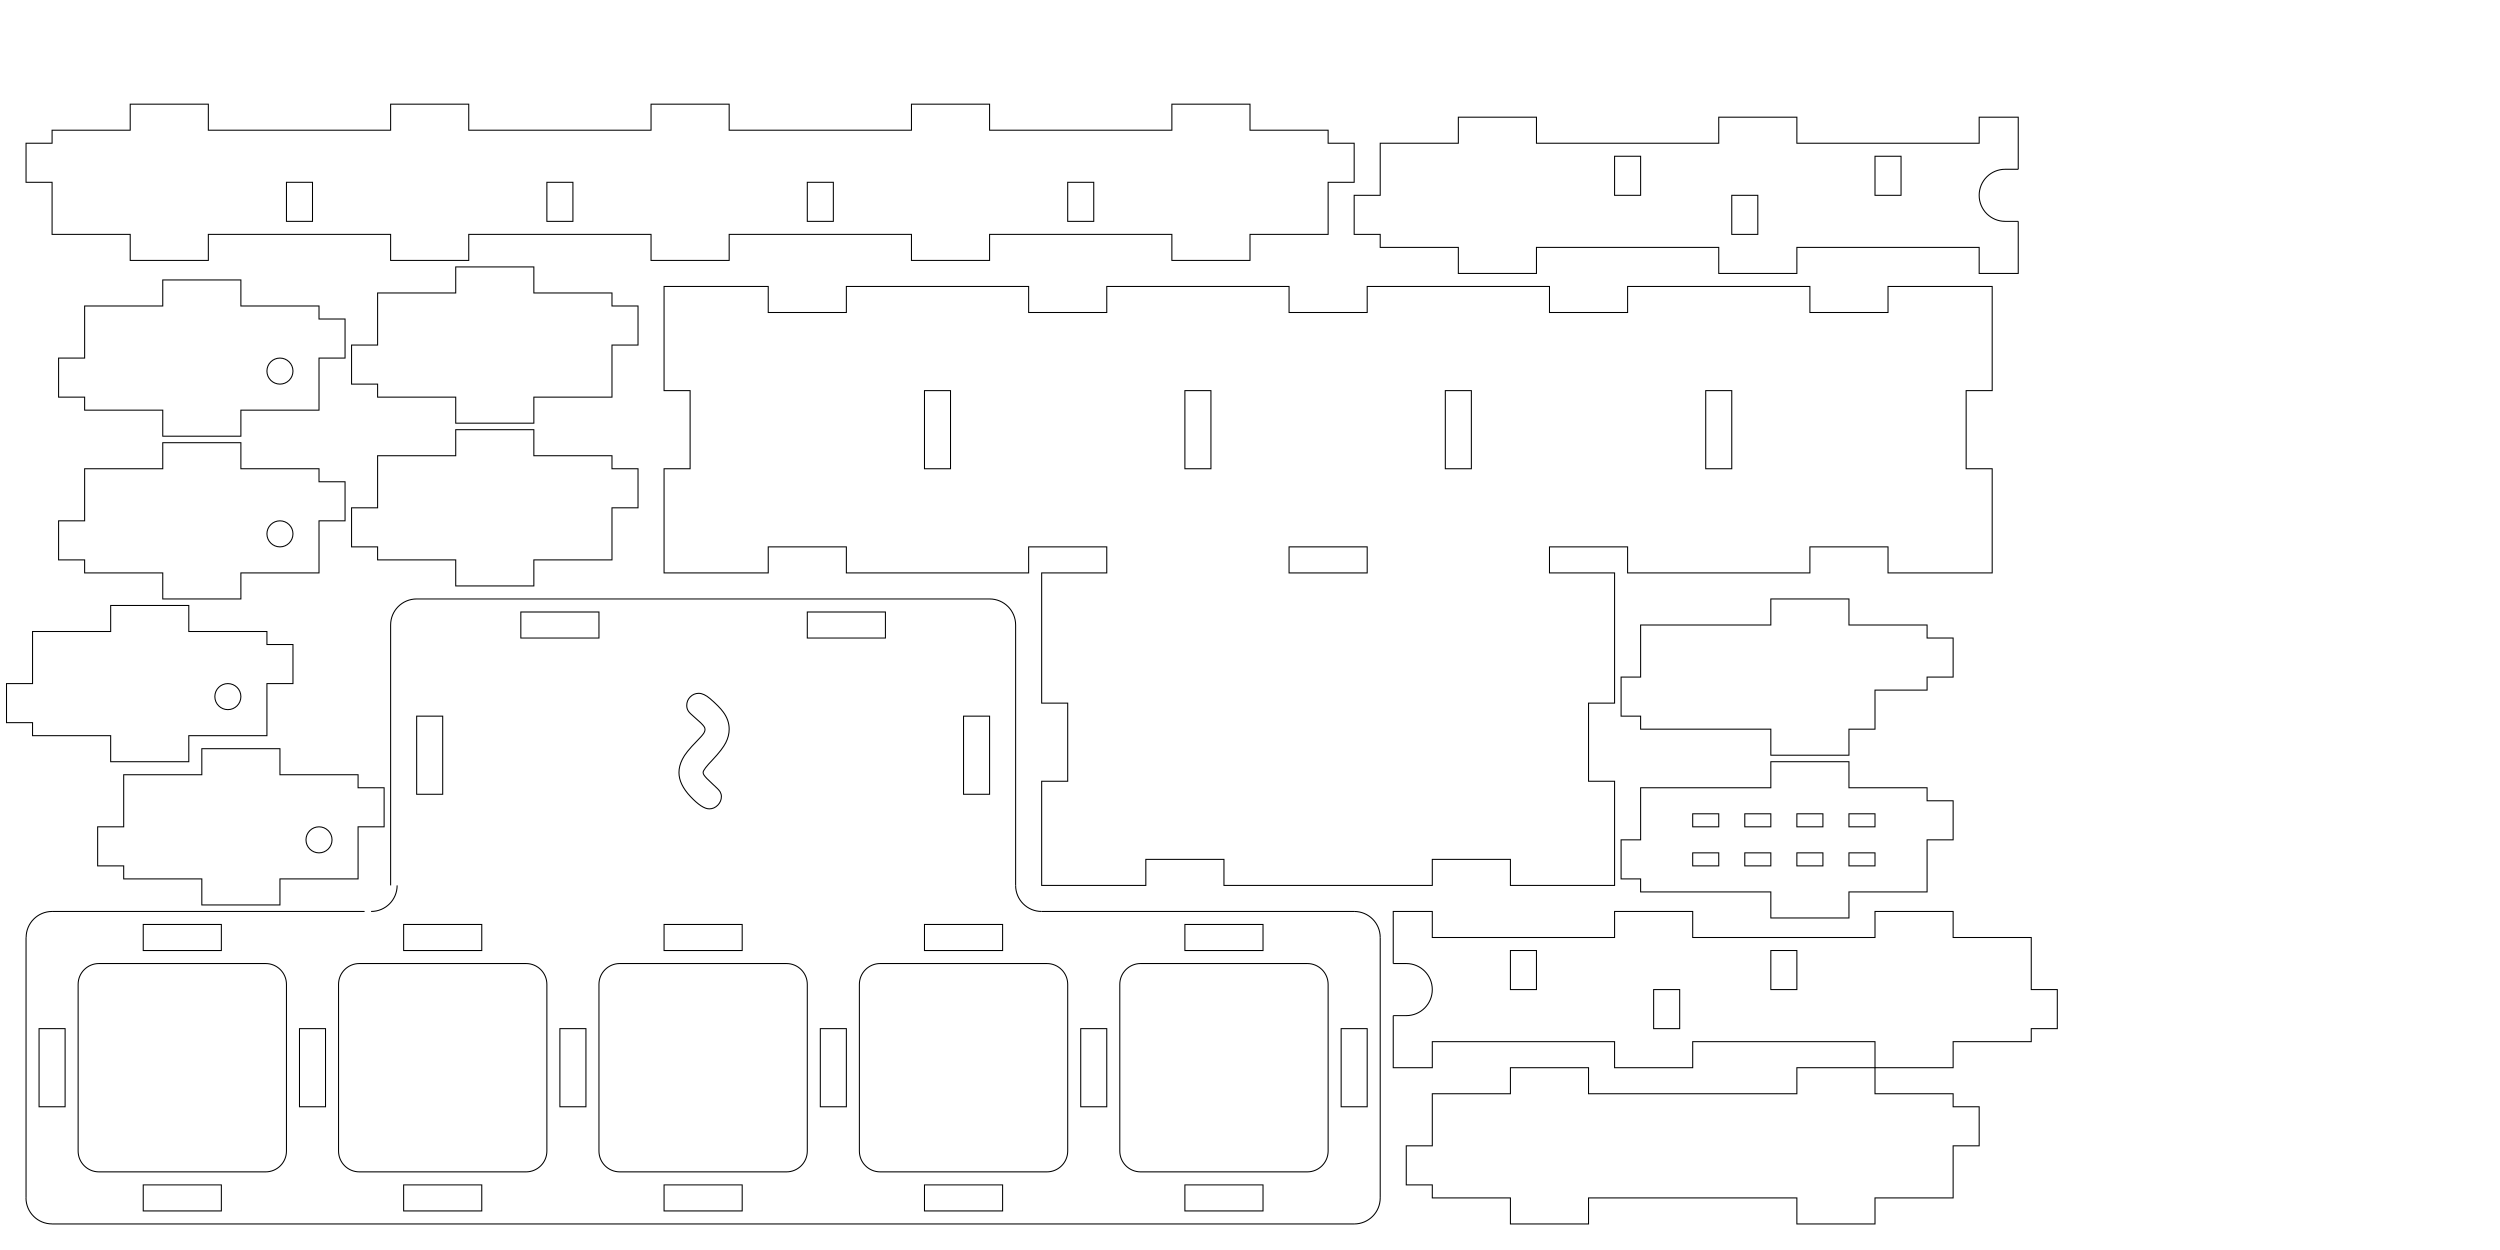
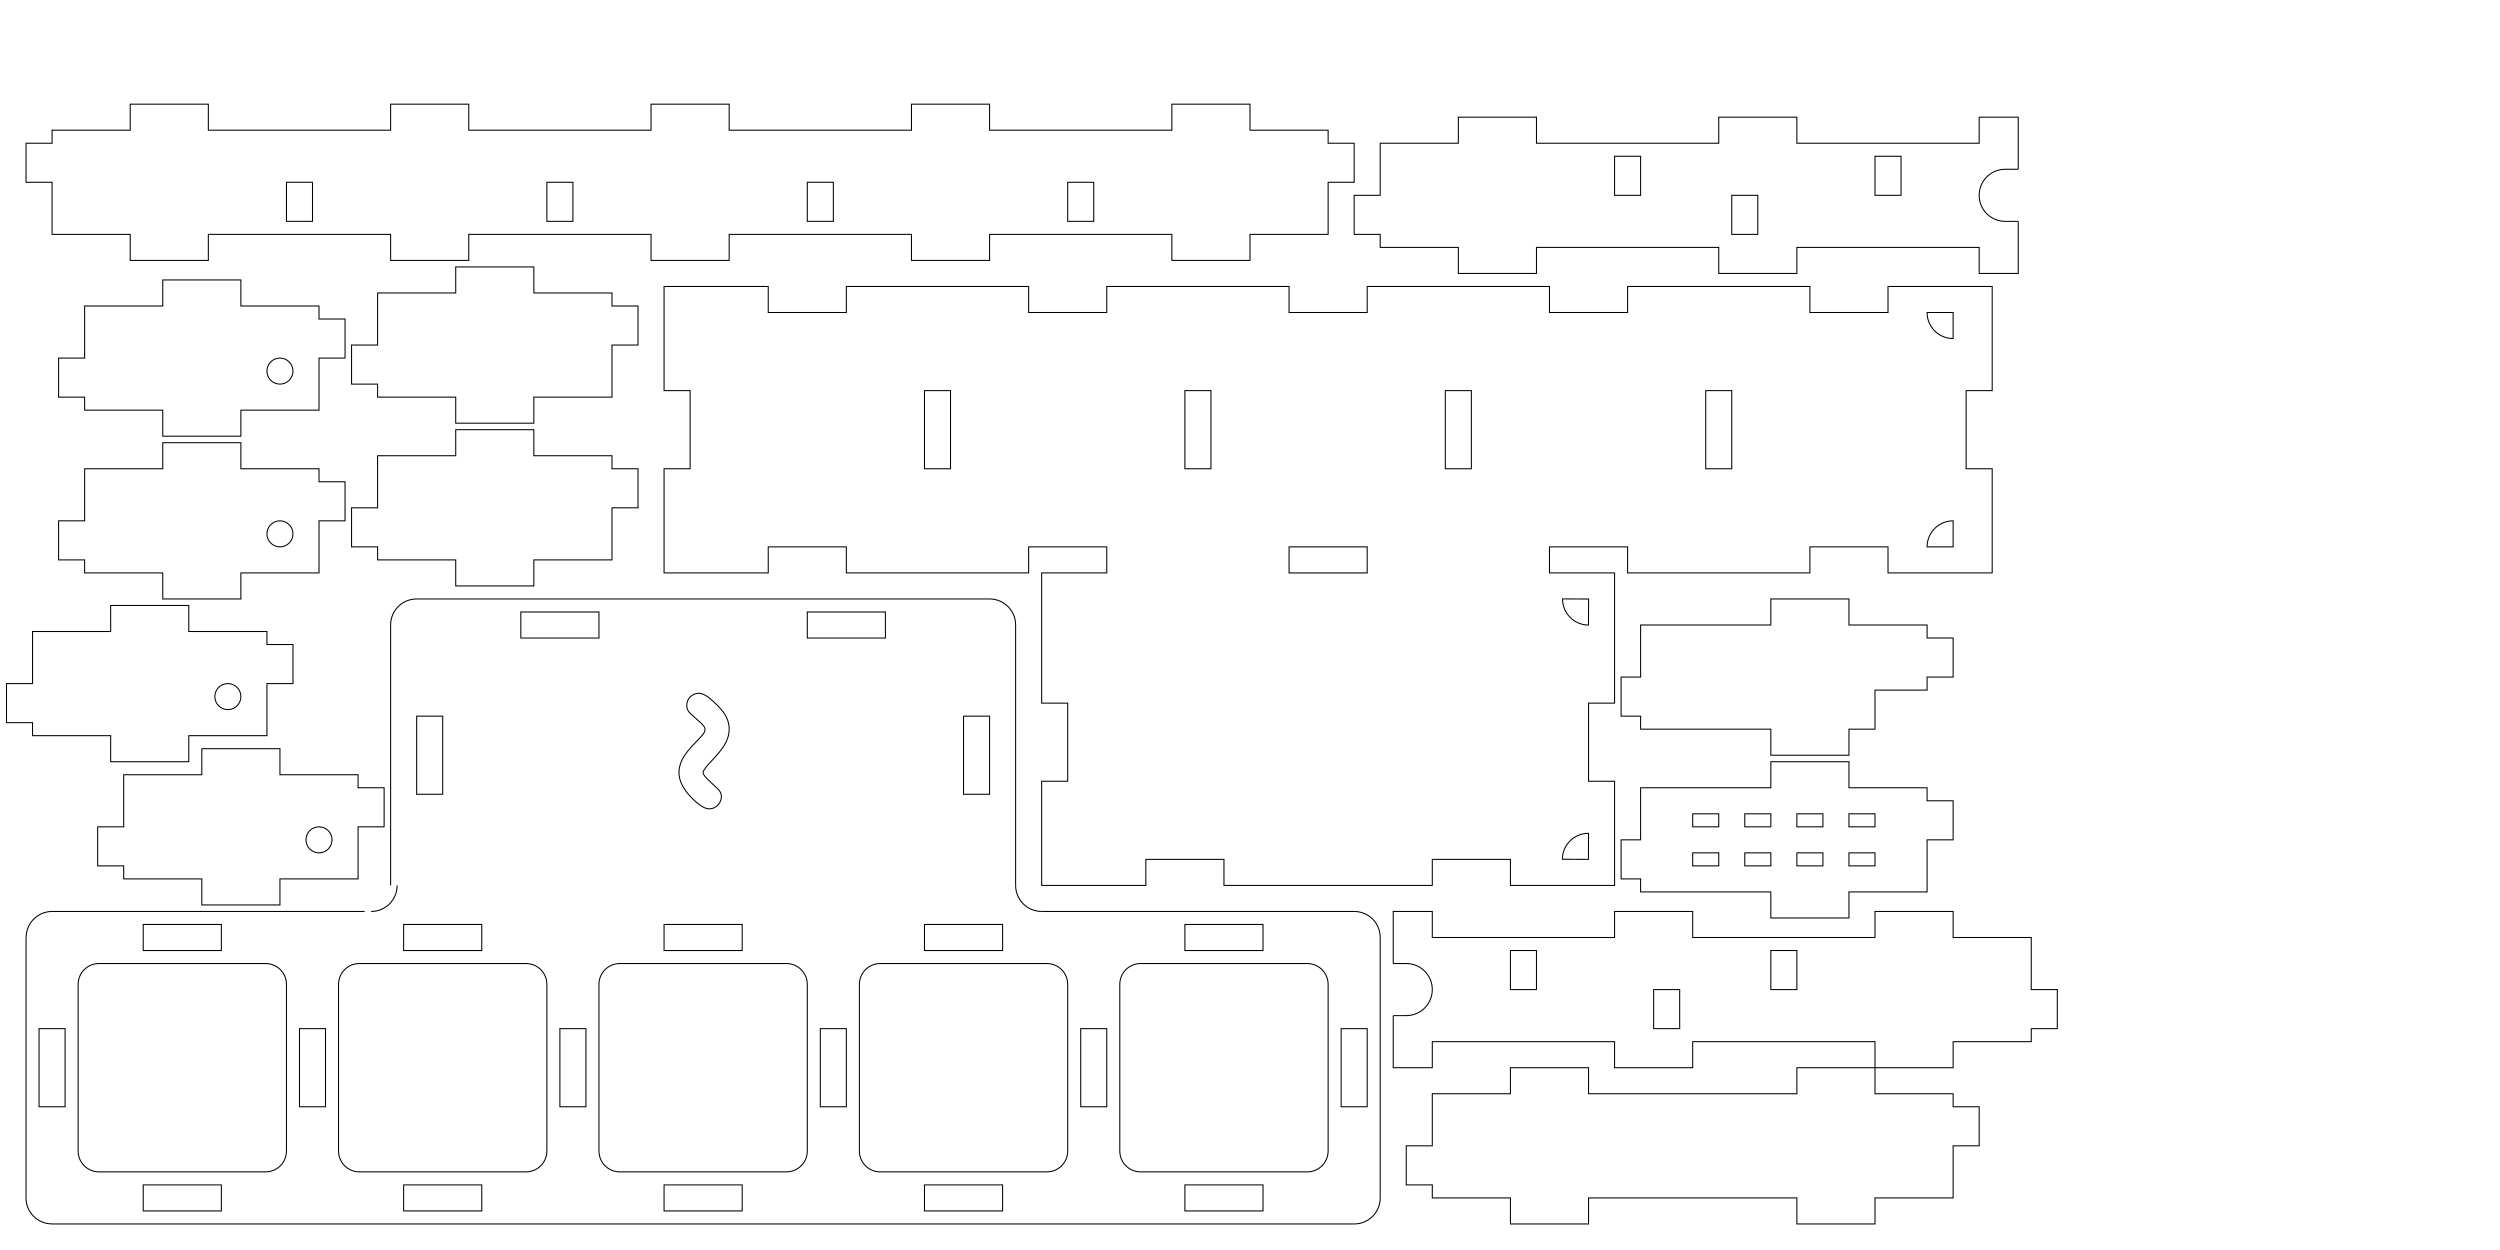
<svg xmlns="http://www.w3.org/2000/svg" width="2160" height="1080" id="svg2" version="1.1">
  <defs id="defs4" />
  <g id="layer1" transform="translate(0,27.638)" style="opacity:0.5;display:none">
    <rect style="fill:none;stroke:#ff0000;stroke-width:1.5;stroke-miterlimit:4;stroke-opacity:1;stroke-dasharray:none" id="rect3083" width="270" height="270" x="-630" y="782.362" rx="22.5" ry="22.5" />
    <rect style="fill:none;stroke:#ff0000;stroke-width:1.5;stroke-miterlimit:4;stroke-opacity:1;stroke-dasharray:none" id="rect3220" width="270" height="540" x="-360" y="197.362" rx="22.5" ry="22.5" />
    <rect style="fill:none;stroke:#ff0000;stroke-width:1.5;stroke-miterlimit:4;stroke-opacity:1;stroke-dasharray:none" id="rect3227" width="225" height="423" x="-360" y="253.612" rx="0" ry="0" />
    <rect style="fill:none;stroke:#ff0000;stroke-width:1.5;stroke-miterlimit:4;stroke-opacity:1;stroke-dasharray:none" id="rect3083-5" width="270" height="270" x="-630" y="557.362" rx="0" ry="0" />
    <rect style="fill:none;stroke:#ff0000;stroke-width:1.5;stroke-miterlimit:4;stroke-opacity:1;stroke-dasharray:none" id="rect3083-5-8" width="270" height="270" x="-630" y="332.362" rx="0" ry="0" />
    <rect style="fill:none;stroke:#ff0000;stroke-width:1.5;stroke-miterlimit:4;stroke-opacity:1;stroke-dasharray:none" id="rect3083-5-89" width="270" height="270" x="-630" y="107.362" rx="0" ry="0" />
    <rect style="fill:none;stroke:#ff0000;stroke-width:1.5;stroke-miterlimit:4;stroke-opacity:1;stroke-dasharray:none" id="rect3083-5-6" width="270" height="270" x="-630" y="-117.638" rx="22.5" ry="22.5" />
    <rect style="fill:none;stroke:#ff0000;stroke-width:1.53;stroke-miterlimit:4;stroke-opacity:1;stroke-dasharray:none;display:inline" id="rect4531" width="202.5" height="90" x="-315" y="849.862" rx="0" ry="0" />
    <rect style="fill:none;stroke:#ff0000;stroke-width:1.53;stroke-miterlimit:4;stroke-opacity:1;stroke-dasharray:none;display:inline" id="rect4693" width="1102.5" height="90" x="45" y="-140.138" />
  </g>
  <g id="layer3" style="display:inline">
    <rect transform="matrix(0,-1,1,0,0,0)" style="fill:none;stroke:#000000;stroke-width:0.9;stroke-miterlimit:4;stroke-opacity:1;stroke-dasharray:none" id="rect3157" width="180" height="180" x="-1012.5" y="967.5" rx="18" ry="18" />
    <rect transform="matrix(0,-1,1,0,0,0)" style="fill:none;stroke:#000000;stroke-width:0.9;stroke-miterlimit:4;stroke-opacity:1;stroke-dasharray:none" id="rect3225-2" width="22.5" height="67.5" x="-1046.25" y="1023.75" rx="2.4784607e-05" ry="0" />
    <rect transform="matrix(0,-1,1,0,0,0)" style="fill:none;stroke:#000000;stroke-width:0.9;stroke-miterlimit:4;stroke-opacity:1;stroke-dasharray:none" id="rect3225-2-6" width="22.5" height="67.5" x="-821.25" y="1023.75" rx="2.4784607e-05" ry="0" />
    <rect style="fill:none;stroke:#000000;stroke-width:0.9;stroke-miterlimit:4;stroke-opacity:1;stroke-dasharray:none" id="rect3225-2-1" width="22.5" height="67.5" x="-1181.25" y="-956.25" rx="2.4784607e-05" ry="0" transform="scale(-1,-1)" />
    <rect transform="matrix(0,-1,1,0,0,0)" style="fill:none;stroke:#000000;stroke-width:0.9;stroke-miterlimit:4;stroke-opacity:1;stroke-dasharray:none" id="rect3157-5" width="180" height="180" x="-1012.5" y="742.5" rx="18" ry="18" />
    <rect transform="matrix(0,-1,1,0,0,0)" style="fill:none;stroke:#000000;stroke-width:0.9;stroke-miterlimit:4;stroke-opacity:1;stroke-dasharray:none" id="rect3225-2-12" width="22.5" height="67.5" x="-1046.25" y="798.75" rx="2.4784607e-05" ry="0" />
    <rect transform="matrix(0,-1,1,0,0,0)" style="fill:none;stroke:#000000;stroke-width:0.9;stroke-miterlimit:4;stroke-opacity:1;stroke-dasharray:none" id="rect3225-2-6-1" width="22.5" height="67.5" x="-821.25" y="798.75" rx="2.4784607e-05" ry="0" />
    <rect style="fill:none;stroke:#000000;stroke-width:0.9;stroke-miterlimit:4;stroke-opacity:1;stroke-dasharray:none" id="rect3225-2-1-2" width="22.5" height="67.5" x="-956.25" y="-956.25" rx="2.4784607e-05" ry="0" transform="scale(-1,-1)" />
    <rect transform="matrix(0,-1,1,0,0,0)" style="fill:none;stroke:#000000;stroke-width:0.9;stroke-miterlimit:4;stroke-opacity:1;stroke-dasharray:none" id="rect3157-5-3" width="180" height="180" x="-1012.5" y="517.5" rx="18" ry="18" />
    <rect transform="matrix(0,-1,1,0,0,0)" style="fill:none;stroke:#000000;stroke-width:0.9;stroke-miterlimit:4;stroke-opacity:1;stroke-dasharray:none" id="rect3225-2-12-7" width="22.5" height="67.5" x="-1046.25" y="573.75" rx="2.4784607e-05" ry="0" />
    <rect transform="matrix(0,-1,1,0,0,0)" style="fill:none;stroke:#000000;stroke-width:0.9;stroke-miterlimit:4;stroke-opacity:1;stroke-dasharray:none" id="rect3225-2-6-1-1" width="22.5" height="67.5" x="-821.25" y="573.75" rx="2.4784607e-05" ry="0" />
    <rect style="fill:none;stroke:#000000;stroke-width:0.9;stroke-miterlimit:4;stroke-opacity:1;stroke-dasharray:none" id="rect3225-2-1-2-1" width="22.5" height="67.5" x="-731.25" y="-956.25" rx="2.4784607e-05" ry="0" transform="scale(-1,-1)" />
    <rect transform="matrix(0,-1,1,0,0,0)" style="fill:none;stroke:#000000;stroke-width:0.9;stroke-miterlimit:4;stroke-opacity:1;stroke-dasharray:none" id="rect3157-5-7" width="180" height="180" x="-1012.5" y="292.5" rx="18" ry="18" />
    <rect transform="matrix(0,-1,1,0,0,0)" style="fill:none;stroke:#000000;stroke-width:0.9;stroke-miterlimit:4;stroke-opacity:1;stroke-dasharray:none" id="rect3225-2-12-5" width="22.5" height="67.5" x="-1046.25" y="348.75" rx="2.4784607e-05" ry="0" />
    <rect transform="matrix(0,-1,1,0,0,0)" style="fill:none;stroke:#000000;stroke-width:0.9;stroke-miterlimit:4;stroke-opacity:1;stroke-dasharray:none" id="rect3225-2-6-1-4" width="22.5" height="67.5" x="-821.25" y="348.75" rx="2.4784607e-05" ry="0" />
    <rect style="fill:none;stroke:#000000;stroke-width:0.9;stroke-miterlimit:4;stroke-opacity:1;stroke-dasharray:none" id="rect3225-2-1-2-0" width="22.5" height="67.5" x="-506.25" y="-956.25" rx="2.4784607e-05" ry="0" transform="scale(-1,-1)" />
    <rect transform="matrix(0,-1,1,0,0,0)" style="fill:none;stroke:#000000;stroke-width:0.9;stroke-miterlimit:4;stroke-opacity:1;stroke-dasharray:none" id="rect3157-5-4" width="180" height="180" x="-1012.5" y="67.5" rx="18" ry="18" />
    <rect transform="matrix(0,-1,1,0,0,0)" style="fill:none;stroke:#000000;stroke-width:0.9;stroke-miterlimit:4;stroke-opacity:1;stroke-dasharray:none" id="rect3225-2-12-8" width="22.5" height="67.5" x="-1046.25" y="123.75" rx="2.4784607e-05" ry="0" />
    <rect transform="matrix(0,-1,1,0,0,0)" style="fill:none;stroke:#000000;stroke-width:0.9;stroke-miterlimit:4;stroke-opacity:1;stroke-dasharray:none" id="rect3225-2-6-1-17" width="22.5" height="67.5" x="-821.25" y="123.75" rx="2.4784607e-05" ry="0" />
    <rect style="fill:none;stroke:#000000;stroke-width:0.9;stroke-miterlimit:4;stroke-opacity:1;stroke-dasharray:none" id="rect3225-2-1-2-9" width="22.5" height="67.5" x="-281.25" y="-956.25" rx="2.4784607e-05" ry="0" transform="scale(-1,-1)" />
    <rect style="fill:none;stroke:#000000;stroke-width:0.9;stroke-miterlimit:4;stroke-opacity:1;stroke-dasharray:none" id="rect3225-2-1-2-9-5" width="22.5" height="67.5" x="-56.25" y="-956.25" rx="2.4784607e-05" ry="0" transform="scale(-1,-1)" />
    <rect transform="matrix(0,-1,1,0,0,0)" style="fill:none;stroke:#000000;stroke-width:0.9;stroke-miterlimit:4;stroke-opacity:1;stroke-dasharray:none" id="rect3225-2-6-1-4-6" width="22.5" height="67.5" x="-551.25" y="450" rx="2.4784607e-05" ry="0" />
    <rect transform="matrix(0,-1,1,0,0,0)" style="fill:none;stroke:#000000;stroke-width:0.9;stroke-miterlimit:4;stroke-opacity:1;stroke-dasharray:none" id="rect3225-2-6-1-4-6-4" width="22.5" height="67.5" x="-551.25" y="697.5" rx="2.4784607e-05" ry="0" />
    <rect style="fill:none;stroke:#000000;stroke-width:0.9;stroke-miterlimit:4;stroke-opacity:1;stroke-dasharray:none" id="rect3225-2-6-1-4-6-6" width="22.5" height="67.5" x="-382.5" y="-686.25" rx="2.4784607e-05" ry="0" transform="scale(-1,-1)" />
    <rect style="fill:none;stroke:#000000;stroke-width:0.9;stroke-miterlimit:4;stroke-opacity:1;stroke-dasharray:none" id="rect3225-2-6-1-4-6-6-8" width="22.5" height="67.5" x="-855" y="-686.25" rx="2.4784607e-05" ry="0" transform="scale(-1,-1)" />
    <path style="fill:none;stroke:#000000;stroke-width:0.9;stroke-miterlimit:4;stroke-opacity:1;stroke-dasharray:none" d="m 337.5,765 0,-225 c 0,-12.465 10.035,-22.5 22.5,-22.5 l 495,0 c 12.465,0 22.5,10.035 22.5,22.5 l 0,225" id="rect3220-5" />
    <path style="fill:none;stroke:#000000;stroke-width:0.9;stroke-miterlimit:4;stroke-opacity:1;display:inline;stroke-dasharray:none" d="m 343.125,765 c 0,12.465 -10.035,22.5 -22.5,22.5" id="rect3220-5-4" />
    <path style="fill:none;stroke:#000000;stroke-width:0.9;stroke-miterlimit:4;stroke-opacity:1;display:inline;stroke-dasharray:none" d="m 900,787.5 c -12.465,0 -22.5,-10.035 -22.5,-22.5" id="rect3220-5-4-6" />
    <path style="fill:none;stroke:#000000;stroke-width:0.9;stroke-miterlimit:4;stroke-opacity:1;display:inline;stroke-dasharray:none" d="m 1192.5,1035 c 0,12.465 -10.035,22.5 -22.5,22.5" id="rect3220-5-4-7" />
    <path style="fill:none;stroke:#000000;stroke-width:0.9;stroke-miterlimit:4;stroke-opacity:1;display:inline;stroke-dasharray:none" d="m 1170,787.5 c 12.465,0 22.5,10.035 22.5,22.5" id="rect3220-5-4-7-1" />
    <path style="fill:none;stroke:#000000;stroke-width:0.9;stroke-linecap:butt;stroke-linejoin:miter;stroke-opacity:1;stroke-miterlimit:4;stroke-dasharray:none" d="m 900,787.5 270,0" id="path4476" />
    <path style="fill:none;stroke:#000000;stroke-width:0.9;stroke-linecap:butt;stroke-linejoin:miter;stroke-opacity:1;stroke-miterlimit:4;stroke-dasharray:none" d="M 1192.5,810 1192.5,1035" id="path4478" />
    <path style="fill:none;stroke:#000000;stroke-width:0.9;stroke-linecap:butt;stroke-linejoin:miter;stroke-opacity:1;stroke-miterlimit:4;stroke-dasharray:none" d="m 1170,1057.5 -1125,0" id="path4480" />
    <path style="fill:none;stroke:#000000;stroke-width:0.9;stroke-linecap:butt;stroke-linejoin:miter;stroke-opacity:1;stroke-miterlimit:4;stroke-dasharray:none" d="m 22.5,1035 0,-225" id="path4482" />
    <path style="fill:none;stroke:#000000;stroke-width:0.9;stroke-linecap:butt;stroke-linejoin:miter;stroke-opacity:1;stroke-miterlimit:4;stroke-dasharray:none" d="m 45,787.5 270,0" id="path4484" />
    <path style="fill:none;stroke:#000000;stroke-width:0.9;stroke-miterlimit:4;stroke-opacity:1;display:inline;stroke-dasharray:none" d="m 45.041,1057.458 c -12.465,0.046 -22.537,-9.952 -22.583,-22.417" id="rect3220-5-4-64" />
    <path style="fill:none;stroke:#000000;stroke-width:0.9;stroke-miterlimit:4;stroke-opacity:1;display:inline;stroke-dasharray:none" d="M 22.583,810.083 C 22.537,797.618 32.535,787.546 45,787.5" id="rect3220-5-4-64-0" />
    <g style="font-size:40px;font-style:normal;font-variant:normal;font-weight:bold;font-stretch:normal;text-align:center;line-height:125%;letter-spacing:0px;word-spacing:0px;text-anchor:middle;fill:none;stroke:#000000;stroke-width:0.173;stroke-miterlimit:4;stroke-opacity:1;stroke-dasharray:none;display:inline;font-family:Courier New;-inkscape-font-specification:Courier New Bold" id="text4522" transform="matrix(0,-5.215076,5.215076,0,-1816.918,2499.807)">
      <path d="m 362.445,462.17 c 0.573,1e-5 1.055,0.195 1.445,0.586 0.391,0.391 0.586,0.859 0.586,1.406 -3e-5,0.56 -0.293,1.185 -0.879,1.875 -0.885,1.029 -1.628,1.758 -2.227,2.188 -0.885,0.651 -1.829,0.977 -2.832,0.977 -0.755,0 -1.504,-0.189 -2.246,-0.566 -0.742,-0.378 -1.673,-1.094 -2.793,-2.148 -1.107,-1.068 -1.816,-1.602 -2.129,-1.602 -0.156,10e-6 -0.306,0.052 -0.449,0.156 -0.286,0.182 -0.755,0.632 -1.406,1.348 -0.638,0.716 -1.087,1.152 -1.348,1.309 -0.26,0.143 -0.521,0.215 -0.781,0.215 -0.547,10e-6 -1.029,-0.202 -1.445,-0.605 -0.404,-0.404 -0.605,-0.872 -0.605,-1.406 0,-0.794 0.677,-1.829 2.031,-3.105 1.354,-1.276 2.682,-1.914 3.984,-1.914 0.716,2e-5 1.452,0.189 2.207,0.566 0.755,0.365 1.751,1.159 2.988,2.383 0.638,0.638 1.107,1.042 1.406,1.211 0.195,0.104 0.371,0.156 0.527,0.156 0.182,10e-6 0.345,-0.052 0.488,-0.156 0.326,-0.221 0.846,-0.755 1.562,-1.602 0.456,-0.547 0.807,-0.892 1.055,-1.035 0.26,-0.156 0.547,-0.234 0.859,-0.234" id="path4529" style="fill:none;stroke:#000000;stroke-width:0.173;stroke-miterlimit:4;stroke-opacity:1;stroke-dasharray:none" />
    </g>
    <path style="fill:none;stroke:#000000;stroke-width:0.9;stroke-linecap:butt;stroke-linejoin:miter;stroke-opacity:1;stroke-miterlimit:4;stroke-dasharray:none" d="m 174.375,646.875 67.5,0 0,22.5 67.5,0 0,11.25 22.5,0 0,33.75 -22.5,0 0,45 -67.5,0 0,22.5 -67.5,0 0,-22.5 -67.5,0 0,-11.25 -22.5,0 0,-33.75 22.5,0 0,-45 67.5,0 z" id="path4578" />
    <path style="fill:none;stroke:#000000;stroke-width:0.9;stroke-miterlimit:4;stroke-opacity:1;stroke-dasharray:none" id="path4580" d="m 1507.5,1001.25 a 11.25,11.25 0 1 1 -22.5,0 11.25,11.25 0 1 1 22.5,0 z" transform="translate(-1220.625,-275.625)" />
    <path style="fill:none;stroke:#000000;stroke-width:0.9;stroke-linecap:butt;stroke-linejoin:miter;stroke-opacity:1;display:inline;stroke-miterlimit:4;stroke-dasharray:none" d="m 95.625,523.125 67.5,0 0,22.5 67.5,0 0,11.25 22.5,0 0,33.75 -22.5,0 0,45 -67.5,0 0,22.5 -67.5,0 0,-22.5 -67.5,0 0,-11.25 -22.5,0 0,-33.75 22.5,0 0,-45 67.5,0 z" id="path4578-1" />
    <path style="fill:none;stroke:#000000;stroke-width:0.9;stroke-miterlimit:4;stroke-opacity:1;stroke-dasharray:none;display:inline" id="path4580-2" d="m 1507.5,1001.25 a 11.25,11.25 0 1 1 -22.5,0 11.25,11.25 0 1 1 22.5,0 z" transform="translate(-1299.375,-399.375)" />
    <path style="fill:none;stroke:#000000;stroke-width:0.9;stroke-linecap:butt;stroke-linejoin:miter;stroke-opacity:1;display:inline;stroke-miterlimit:4;stroke-dasharray:none" d="m 140.625,382.5 67.5,0 0,22.5 67.5,0 0,11.25 22.5,0 0,33.75 -22.5,0 0,45 -67.5,0 0,22.5 -67.5,0 0,-22.5 -67.5,0 0,-11.25 -22.5,0 0,-33.75 22.5,0 0,-45 67.5,0 z" id="path4578-1-0" />
    <path style="fill:none;stroke:#000000;stroke-width:0.9;stroke-miterlimit:4;stroke-opacity:1;stroke-dasharray:none;display:inline" id="path4580-2-7" d="m 1507.5,1001.25 a 11.25,11.25 0 1 1 -22.5,0 11.25,11.25 0 1 1 22.5,0 z" transform="translate(-1254.375,-540)" />
    <path style="fill:none;stroke:#000000;stroke-width:0.9;stroke-linecap:butt;stroke-linejoin:miter;stroke-opacity:1;display:inline;stroke-miterlimit:4;stroke-dasharray:none" d="m 140.625,241.875 67.5,0 0,22.5 67.5,0 0,11.25 22.5,0 0,33.75 -22.5,0 0,45 -67.5,0 0,22.5 -67.5,0 0,-22.5 -67.5,0 0,-11.25 -22.5,0 0,-33.75 22.5,0 0,-45 67.5,0 z" id="path4578-1-3" />
    <path style="fill:none;stroke:#000000;stroke-width:0.9;stroke-miterlimit:4;stroke-opacity:1;stroke-dasharray:none;display:inline" id="path4580-2-0" d="m 1507.5,1001.25 a 11.25,11.25 0 1 1 -22.5,0 11.25,11.25 0 1 1 22.5,0 z" transform="translate(-1254.375,-680.625)" />
    <path style="fill:none;stroke:#000000;stroke-width:0.9;stroke-linecap:butt;stroke-linejoin:miter;stroke-opacity:1;display:inline;stroke-miterlimit:4;stroke-dasharray:none" d="m 393.75,371.25 67.5,0 0,22.5 67.5,0 0,11.25 22.5,0 0,33.75 -22.5,0 0,45 -67.5,0 0,22.5 -67.5,0 0,-22.5 -67.5,0 0,-11.25 -22.5,0 0,-33.75 22.5,0 0,-45 67.5,0 z" id="path4578-1-3-1" />
    <path style="fill:none;stroke:#000000;stroke-width:0.9;stroke-linecap:butt;stroke-linejoin:miter;stroke-opacity:1;display:inline;stroke-miterlimit:4;stroke-dasharray:none" d="m 393.75,230.625 67.5,0 0,22.5 67.5,0 0,11.25 22.5,0 0,33.75 -22.5,0 0,45 -67.5,0 0,22.5 -67.5,0 0,-22.5 -67.5,0 0,-11.25 -22.5,0 0,-33.75 22.5,0 0,-45 67.5,0 z" id="path4578-1-3-1-8" />
    <path style="fill:none;stroke:#000000;stroke-width:0.9;stroke-linecap:butt;stroke-linejoin:miter;stroke-opacity:1;stroke-miterlimit:4;stroke-dasharray:none" d="m 45,112.5 0,11.25 -22.5,0 0,33.75 22.5,0 0,45 67.5,0 0,22.5 67.5,0 0,-22.5 67.5,0 22.5,0 67.5,0 0,22.5 67.5,0 0,-22.5 157.5,0 0,22.5 67.5,0 0,-22.5 157.5,0 0,22.5 67.5,0 0,-22.5 157.5,0 0,22.5 67.5,0 0,-22.5 67.5,0 0,-45 22.5,0 0,-33.75 -22.5,0 0,-11.25 -67.5,0 0,-22.5 -67.5,0 0,22.5 -157.5,0 0,-22.5 -67.5,0 0,22.5 -157.5,0 0,-22.5 -67.5,0 0,22.5 -157.5,0 0,-22.5 -67.5,0 0,22.5 -157.5,0 0,-22.5 -67.5,0 0,22.5 z" id="path4698" />
    <rect style="fill:none;stroke:#000000;stroke-width:0.9;stroke-miterlimit:4;stroke-opacity:1;stroke-dasharray:none" id="rect4700" width="22.5" height="33.75" x="247.5" y="157.5" />
    <rect style="fill:none;stroke:#000000;stroke-width:0.9;stroke-miterlimit:4;stroke-opacity:1;stroke-dasharray:none;display:inline" id="rect4700-1" width="22.5" height="33.75" x="472.5" y="157.5" />
    <rect style="fill:none;stroke:#000000;stroke-width:0.9;stroke-miterlimit:4;stroke-opacity:1;stroke-dasharray:none;display:inline" id="rect4700-1-3" width="22.5" height="33.75" x="697.5" y="157.5" />
    <rect style="fill:none;stroke:#000000;stroke-width:0.9;stroke-miterlimit:4;stroke-opacity:1;stroke-dasharray:none;display:inline" id="rect4700-1-3-0" width="22.5" height="33.75" x="922.5" y="157.5" />
    <path style="fill:none;stroke:#000000;stroke-width:0.9;stroke-linecap:butt;stroke-linejoin:miter;stroke-opacity:1;display:inline;stroke-miterlimit:4;stroke-dasharray:none" d="m 1743.75,146.25 0,-45 -33.75,0 0,22.5 -157.5,0 0,-22.5 -67.5,0 0,22.5 -157.5,0 0,-22.5 -67.5,0 0,22.5 -67.5,0 0,45 -22.5,0 0,33.75 22.5,0 0,11.25 67.5,0 0,22.5 67.5,0 0,-22.5 157.5,0 0,22.5 67.5,0 0,-22.5 157.5,0 0,22.5 33.75,0 0,-45" id="path5032" />
    <path style="fill:none;stroke:#000000;stroke-width:0.9;stroke-linecap:butt;stroke-linejoin:miter;stroke-opacity:1;display:inline;stroke-miterlimit:4;stroke-dasharray:none" d="m 1203.75,877.5 0,45 33.75,0 0,-22.5 157.5,0 0,22.5 67.5,0 0,-22.5 157.5,0 0,22.5 67.5,0 0,-22.5 67.5,0 0,-11.25 22.5,0 0,-33.75 -22.5,0 0,-45 -67.5,0 0,-22.5 -67.5,0 0,22.5 -67.5,0 -22.5,0 -67.5,0 0,-22.5 -67.5,0 0,22.5 -157.5,0 0,-22.5 -33.75,0 0,45" id="path4698-8" />
    <rect style="fill:none;stroke:#000000;stroke-width:0.9;stroke-miterlimit:4;stroke-opacity:1;stroke-dasharray:none;display:inline" id="rect4700-0" width="22.5" height="33.75" x="-1552.5" y="-855" transform="scale(-1,-1)" />
    <rect style="fill:none;stroke:#000000;stroke-width:0.9;stroke-miterlimit:4;stroke-opacity:1;stroke-dasharray:none;display:inline" id="rect4700-1-8" width="22.5" height="33.75" x="-1327.5" y="-855" transform="scale(-1,-1)" />
    <rect style="fill:none;stroke:#000000;stroke-width:0.9;stroke-miterlimit:4;stroke-opacity:1;stroke-dasharray:none;display:inline" id="rect4700-1-3-2" width="22.5" height="33.75" x="-1642.5" y="-168.75" transform="scale(-1,-1)" />
    <rect style="fill:none;stroke:#000000;stroke-width:0.9;stroke-miterlimit:4;stroke-opacity:1;stroke-dasharray:none;display:inline" id="rect4700-1-3-0-2" width="22.5" height="33.75" x="-1417.5" y="-168.75" transform="scale(-1,-1)" />
    <path style="fill:none;stroke:#000000;stroke-width:0.9;stroke-miterlimit:4;stroke-opacity:1;stroke-dasharray:none" d="m 1203.75,832.5 11.25,0 c 12.465,0 22.5,10.035 22.5,22.5 0,12.465 -10.035,22.5 -22.5,22.5 l -11.25,0" id="path5041" />
    <path style="fill:none;stroke:#000000;stroke-width:0.9;stroke-miterlimit:4;stroke-opacity:1;stroke-dasharray:none" d="m 1743.75,191.25 -11.25,0 c -12.465,0 -22.5,-10.035 -22.5,-22.5 0,-12.465 10.035,-22.5 22.5,-22.5 l 11.25,0" id="rect4789" />
    <path style="fill:none;stroke:#000000;stroke-width:0.9;stroke-linecap:butt;stroke-linejoin:miter;stroke-opacity:1;stroke-miterlimit:4;stroke-dasharray:none" d="m 1237.5,945 67.5,0 0,-22.5 67.5,0 0,22.5 180,0 0,-22.5 67.5,0 0,22.5 67.5,0 0,11.25 22.5,0 0,33.75 -22.5,0 0,45 -67.5,0 0,22.5 -67.5,0 0,-22.5 -180,0 0,22.5 -67.5,0 0,-22.5 -67.5,0 0,-11.25 -22.5,0 0,-33.75 22.5,0 z" id="path4793" />
    <path style="fill:none;stroke:#000000;stroke-width:0.9;stroke-linecap:butt;stroke-linejoin:miter;stroke-opacity:1;display:inline;stroke-miterlimit:4;stroke-dasharray:none" d="m 1687.5,691.875 0,33.75 -22.5,0 0,45 -67.5,0 0,22.5 -67.5,0 0,-22.5 -112.5,0 0,-11.25 -16.875,0 0,-33.75 16.875,0 0,-45 112.5,0 0,-22.5 67.5,0 0,22.5 67.5,0 0,11.25 z" id="path4797-4" />
    <path style="fill:none;stroke:#000000;stroke-width:0.9;stroke-linecap:butt;stroke-linejoin:miter;stroke-opacity:1;stroke-miterlimit:4;stroke-dasharray:none" d="m 1451.25,888.75 0,-33.75 -22.5,0 0,33.75 z" id="path4817" />
    <path style="fill:none;stroke:#000000;stroke-width:0.9;stroke-linecap:butt;stroke-linejoin:miter;stroke-opacity:1;display:inline;stroke-miterlimit:4;stroke-dasharray:none" d="m 1518.75,202.5 0,-33.75 -22.5,0 0,33.75 z" id="path4817-4" />
    <path style="fill:none;stroke:#000000;stroke-width:0.9;stroke-linecap:butt;stroke-linejoin:miter;stroke-opacity:1;stroke-miterlimit:4;stroke-dasharray:none" d="m 1462.5,703.125 22.5,0 0,11.25 -22.5,0 z" id="path4837" />
    <path style="fill:none;stroke:#000000;stroke-width:0.9;stroke-linecap:butt;stroke-linejoin:miter;stroke-opacity:1;display:inline;stroke-miterlimit:4;stroke-dasharray:none" d="m 1462.5,736.875 22.5,0 0,11.25 -22.5,0 z" id="path4837-1" />
    <path style="fill:none;stroke:#000000;stroke-width:0.9;stroke-linecap:butt;stroke-linejoin:miter;stroke-opacity:1;display:inline;stroke-miterlimit:4;stroke-dasharray:none" d="m 1507.5,703.125 22.5,0 0,11.25 -22.5,0 z" id="path4837-1-7" />
    <path style="fill:none;stroke:#000000;stroke-width:0.9;stroke-linecap:butt;stroke-linejoin:miter;stroke-opacity:1;display:inline;stroke-miterlimit:4;stroke-dasharray:none" d="m 1507.5,736.875 22.5,0 0,11.25 -22.5,0 z" id="path4837-1-7-6" />
    <path style="fill:none;stroke:#000000;stroke-width:0.9;stroke-linecap:butt;stroke-linejoin:miter;stroke-opacity:1;display:inline;stroke-miterlimit:4;stroke-dasharray:none" d="m 1552.5,703.125 22.5,0 0,11.25 -22.5,0 z" id="path4837-1-7-6-1" />
    <path style="fill:none;stroke:#000000;stroke-width:0.9;stroke-linecap:butt;stroke-linejoin:miter;stroke-opacity:1;display:inline;stroke-miterlimit:4;stroke-dasharray:none" d="m 1552.5,736.875 22.5,0 0,11.25 -22.5,0 z" id="path4837-1-7-6-1-6" />
    <path style="fill:none;stroke:#000000;stroke-width:0.9;stroke-linecap:butt;stroke-linejoin:miter;stroke-opacity:1;display:inline;stroke-miterlimit:4;stroke-dasharray:none" d="m 1597.5,703.125 22.5,0 0,11.25 -22.5,0 z" id="path4837-1-7-6-1-6-8" />
    <path style="fill:none;stroke:#000000;stroke-width:0.9;stroke-linecap:butt;stroke-linejoin:miter;stroke-opacity:1;display:inline;stroke-miterlimit:4;stroke-dasharray:none" d="m 1597.5,736.875 22.5,0 0,11.25 -22.5,0 z" id="path4837-1-7-6-1-6-8-3" />
    <path style="fill:none;stroke:#000000;stroke-width:0.9;stroke-linecap:butt;stroke-linejoin:miter;stroke-opacity:1;stroke-miterlimit:4;stroke-dasharray:none" d="m 1665,551.25 22.5,0 0,33.75 -22.5,0 0,11.25 -45,0 0,33.75 -22.5,0 0,22.5 -67.5,0 0,-22.5 -112.5,0 0,-11.25 -16.875,0 0,-33.75 16.875,0 0,-45 112.5,0 0,-22.5 67.5,0 0,22.5 67.5,0 z" id="path4967" />
    <path style="fill:none;stroke:#000000;stroke-width:0.9;stroke-linecap:butt;stroke-linejoin:miter;stroke-opacity:1;display:inline;stroke-miterlimit:4;stroke-dasharray:none" d="m 1563.75,495 0,-22.5 67.5,0 0,22.5 90,0 0,-90 -22.5,0 0,-67.5 22.5,0 0,-90 -90,0 0,22.5 -67.5,0 0,-22.5 -157.5,0 0,22.5 -67.5,0 0,-22.5 -157.5,0 0,22.5 -67.5,0 0,-22.5 -157.5,0 0,22.5 -67.5,0 0,-22.5 -157.5,0 0,22.5 -67.5,0 0,-22.5 -90,0 0,90 22.5,0 0,67.5 -22.5,0 0,90 90,0 0,-22.5 67.5,0 0,22.5 157.5,0 0,-22.5 67.5,0 0,22.5 -56.25,0 0,112.5 22.5,0 0,67.5 -22.5,0 0,90 90,0 0,-22.5 67.5,0 0,22.5 180,0 0,-22.5 67.5,0 0,22.5 90,0 0,-90 -22.5,0 0,-67.5 22.5,0 0,-112.5 -56.25,0 0,-22.5 67.5,0 0,22.5 z" id="path4969" />
    <rect style="fill:none;stroke:#000000;stroke-width:0.9;stroke-miterlimit:4;stroke-opacity:1;stroke-dasharray:none;display:inline" id="rect3225-2-1-2-6" width="22.5" height="67.5" x="798.75" y="337.5" rx="2.4784607e-05" ry="0" />
    <rect style="fill:none;stroke:#000000;stroke-width:0.9;stroke-miterlimit:4;stroke-opacity:1;stroke-dasharray:none;display:inline" id="rect3225-2-1-2-1-6" width="22.5" height="67.5" x="1023.75" y="337.5" rx="2.4784607e-05" ry="0" />
    <rect style="fill:none;stroke:#000000;stroke-width:0.9;stroke-miterlimit:4;stroke-opacity:1;stroke-dasharray:none;display:inline" id="rect3225-2-1-2-0-7" width="22.5" height="67.5" x="1248.75" y="337.5" rx="2.4784607e-05" ry="0" />
    <rect style="fill:none;stroke:#000000;stroke-width:0.9;stroke-miterlimit:4;stroke-opacity:1;stroke-dasharray:none;display:inline" id="rect3225-2-1-2-9-6" width="22.5" height="67.5" x="1473.75" y="337.5" rx="2.4784607e-05" ry="0" />
    <rect style="fill:none;stroke:#000000;stroke-width:0.9;stroke-miterlimit:4;stroke-opacity:1;stroke-dasharray:none;display:inline" id="rect3225-2-1-2-0-7-1" width="22.5" height="67.5" x="-495" y="-1181.25" rx="2.4784607e-05" ry="0" transform="matrix(0,-1,-1,0,0,0)" />
+     <path style="fill:none;stroke:#000000;stroke-width:0.9;stroke-miterlimit:4;stroke-opacity:1;stroke-dasharray:none" id="path5043" d="M 1687.5,292.5 A 22.5,22.5 0 0 1 1665,270 l 22.5,0 z" />
+     <path transform="matrix(0,1,-1,0,1957.5,-1215)" style="fill:none;stroke:#000000;stroke-width:0.9;stroke-miterlimit:4;stroke-opacity:1;stroke-dasharray:none;display:inline" id="path5043-5" d="M 1687.5,292.5 A 22.5,22.5 0 0 1 1665,270 l 22.5,0 z" />
+     <path transform="matrix(0.9999874,0.00503081,-0.00503081,0.9999874,-313.5639,239.0707)" style="fill:none;stroke:#000000;stroke-width:0.9;stroke-miterlimit:4;stroke-opacity:1;stroke-dasharray:none;display:inline" id="path5043-5-2" d="M 1687.5,292.5 A 22.5,22.5 0 0 1 1665,270 l 22.5,0 z" />
+     <path transform="matrix(-0.00503081,0.9999874,-0.9999874,-0.00503081,1650.873,-943.6206)" style="fill:none;stroke:#000000;stroke-width:0.9;stroke-miterlimit:4;stroke-opacity:1;stroke-dasharray:none;display:inline" id="path5043-5-2-3" d="M 1687.5,292.5 A 22.5,22.5 0 0 1 1665,270 l 22.5,0 z" />
  </g>
</svg>
